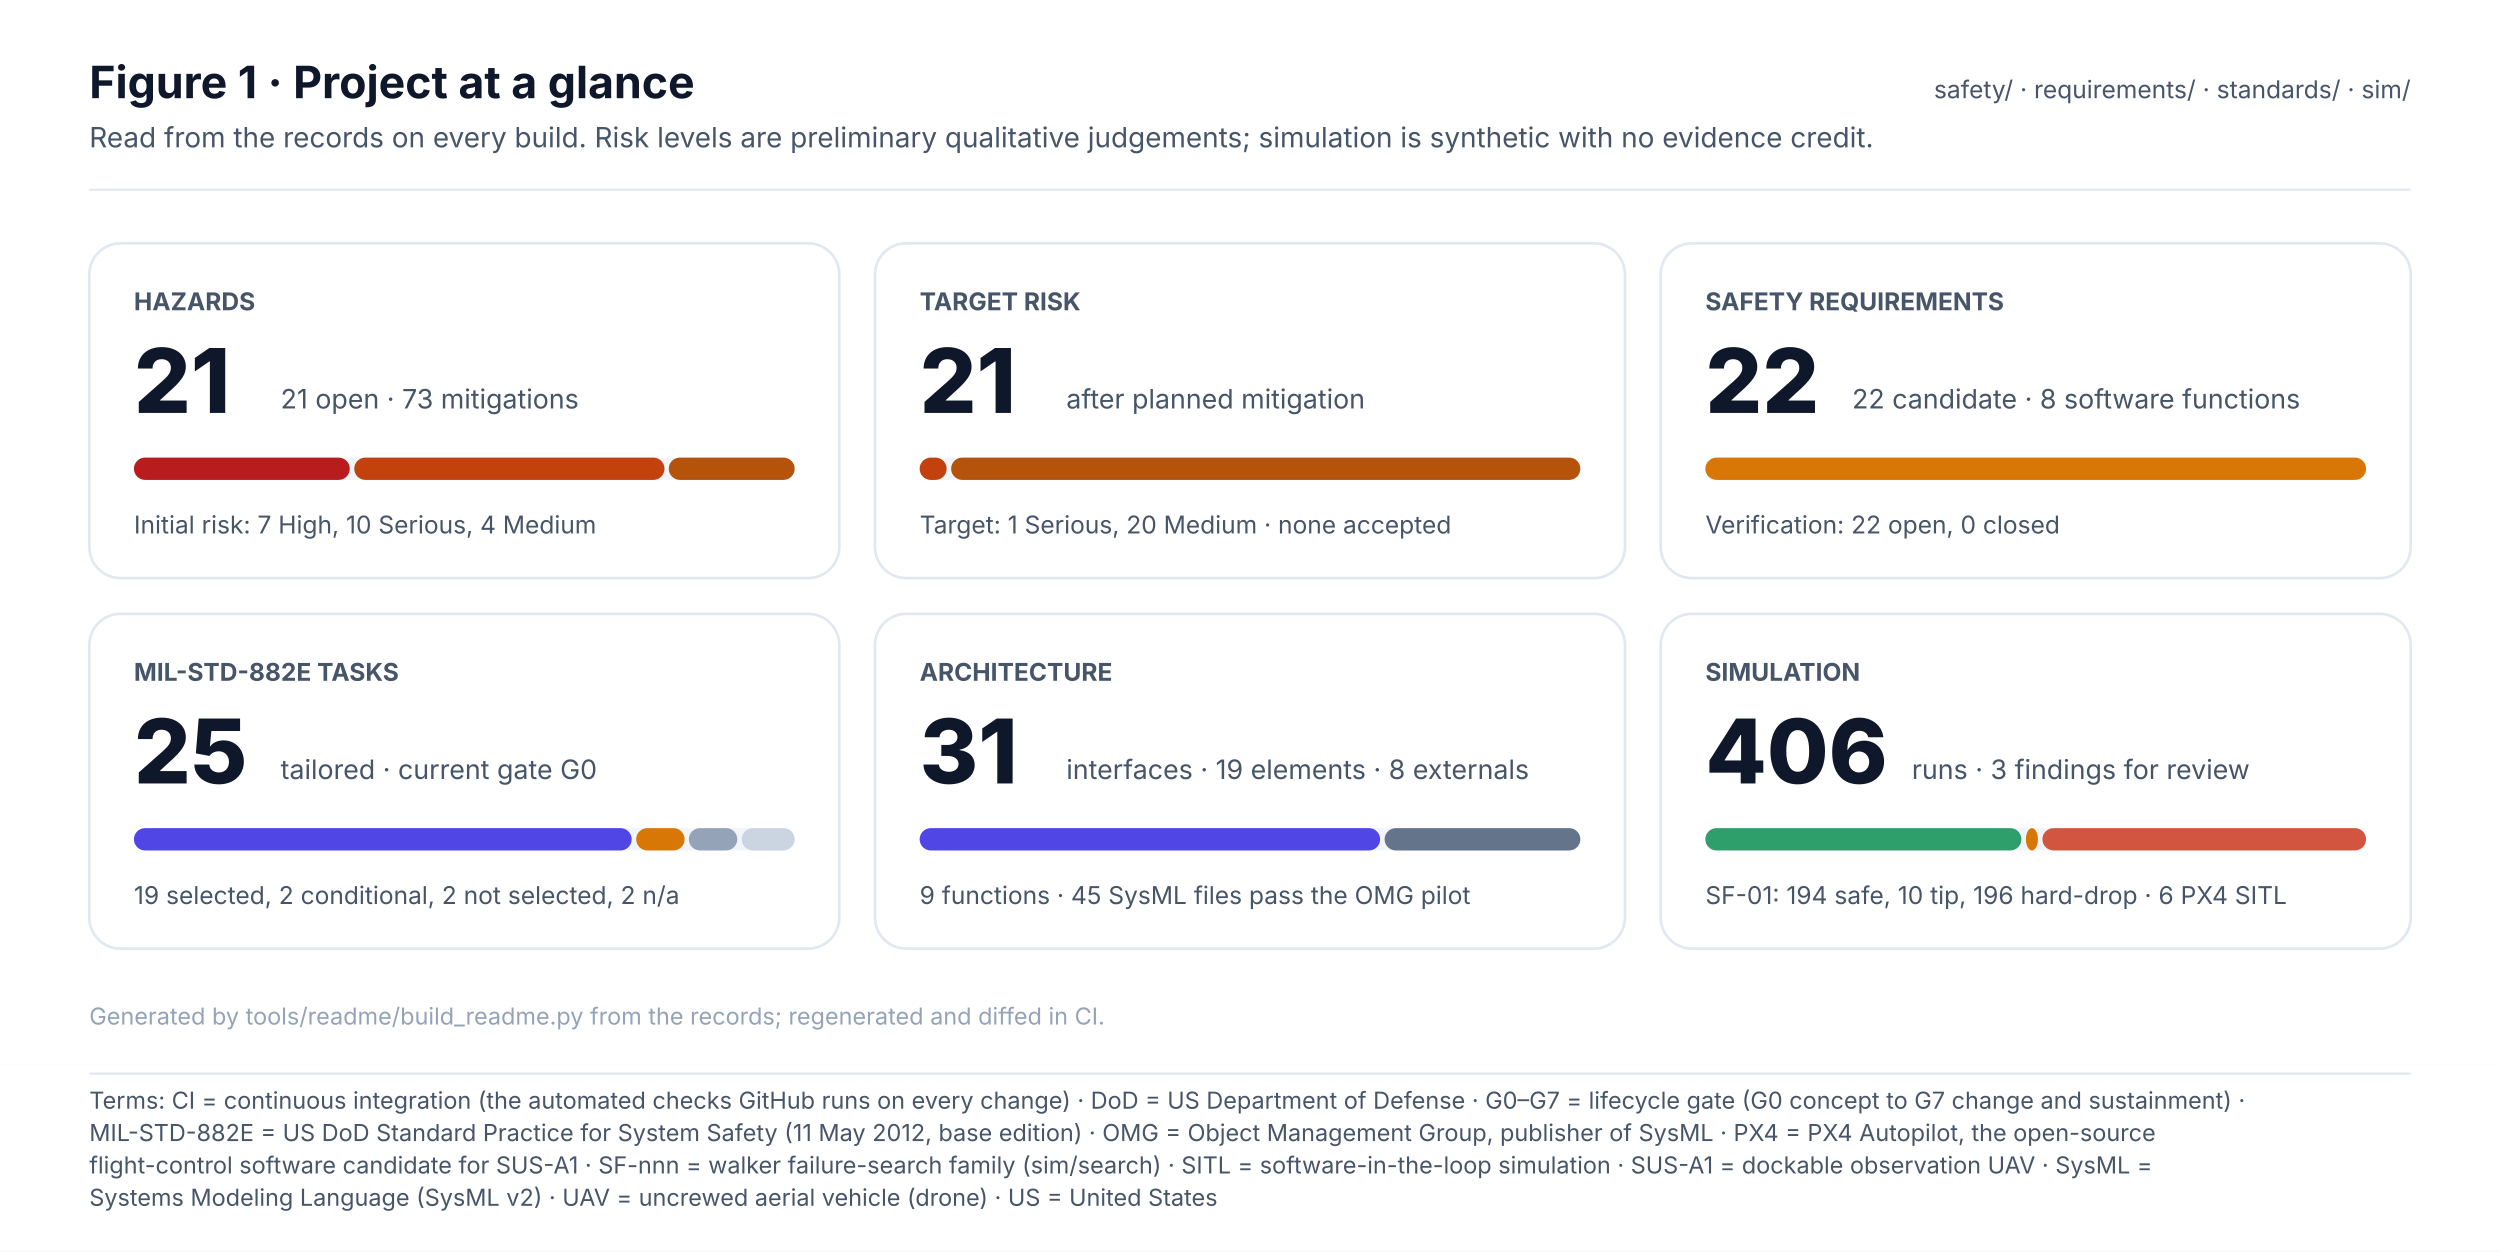
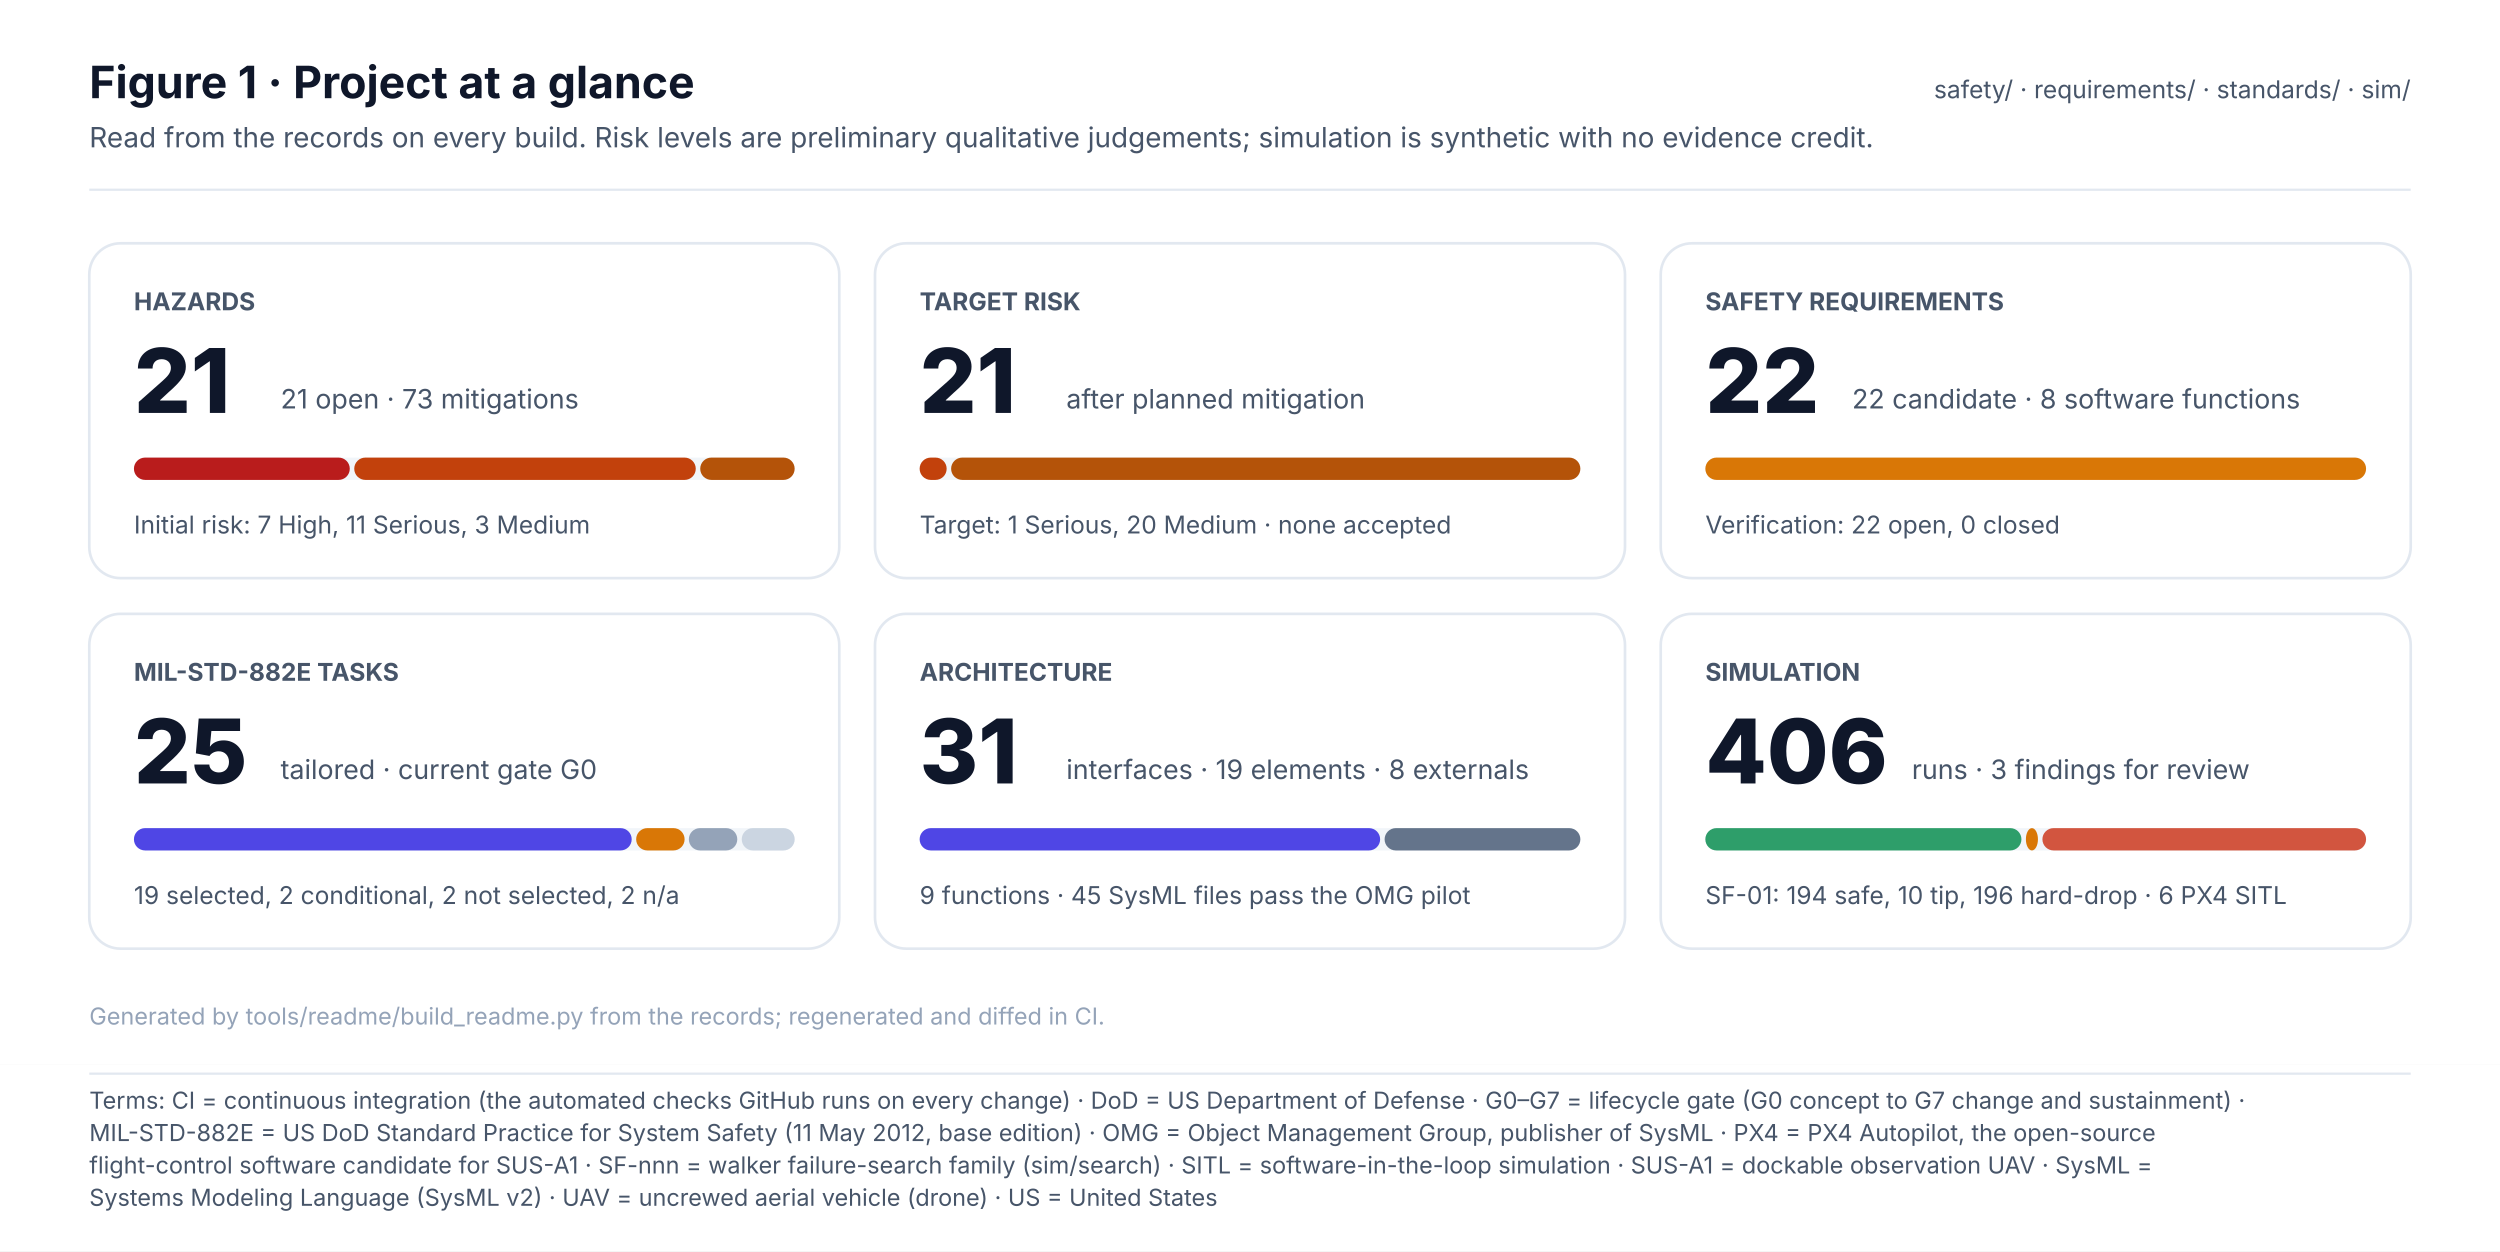
<svg xmlns="http://www.w3.org/2000/svg" width="1120" height="560.6" viewBox="0 0 1120 560.6" font-family="Inter, 'Segoe UI', Helvetica, Arial, sans-serif" role="img">
  <defs>
    <pattern id="hatch" patternUnits="userSpaceOnUse" width="6" height="6" patternTransform="rotate(45)">
      <rect width="6" height="6" fill="#F1F5F9" />
      <line x1="0" y1="0" x2="0" y2="6" stroke="#E2E8F0" stroke-width="2" />
    </pattern>
    <marker id="arr-ink" viewBox="0 0 10 10" refX="9" refY="5" markerWidth="7" markerHeight="7" orient="auto-start-reverse">
      <path d="M0 0 L10 5 L0 10 z" fill="#475569" />
    </marker>
    <marker id="dia-ink" viewBox="0 0 16 10" refX="15" refY="5" markerWidth="12" markerHeight="8" orient="auto-start-reverse">
      <path d="M1 5 L8 1 L15 5 L8 9 z" fill="#475569" />
    </marker>
    <marker id="tri-ink" viewBox="0 0 12 12" refX="11" refY="6" markerWidth="10" markerHeight="10" orient="auto-start-reverse">
      <path d="M1 1 L11 6 L1 11 z" fill="#FFFFFF" stroke="#475569" stroke-width="1.2" />
    </marker>
    <marker id="arr-system" viewBox="0 0 10 10" refX="9" refY="5" markerWidth="7" markerHeight="7" orient="auto-start-reverse">
      <path d="M0 0 L10 5 L0 10 z" fill="#4F46E5" />
    </marker>
    <marker id="dia-system" viewBox="0 0 16 10" refX="15" refY="5" markerWidth="12" markerHeight="8" orient="auto-start-reverse">
      <path d="M1 5 L8 1 L15 5 L8 9 z" fill="#4F46E5" />
    </marker>
    <marker id="tri-system" viewBox="0 0 12 12" refX="11" refY="6" markerWidth="10" markerHeight="10" orient="auto-start-reverse">
      <path d="M1 1 L11 6 L1 11 z" fill="#FFFFFF" stroke="#4F46E5" stroke-width="1.2" />
    </marker>
    <marker id="arr-software" viewBox="0 0 10 10" refX="9" refY="5" markerWidth="7" markerHeight="7" orient="auto-start-reverse">
      <path d="M0 0 L10 5 L0 10 z" fill="#0F766E" />
    </marker>
    <marker id="dia-software" viewBox="0 0 16 10" refX="15" refY="5" markerWidth="12" markerHeight="8" orient="auto-start-reverse">
      <path d="M1 5 L8 1 L15 5 L8 9 z" fill="#0F766E" />
    </marker>
    <marker id="tri-software" viewBox="0 0 12 12" refX="11" refY="6" markerWidth="10" markerHeight="10" orient="auto-start-reverse">
      <path d="M1 1 L11 6 L1 11 z" fill="#FFFFFF" stroke="#0F766E" stroke-width="1.2" />
    </marker>
    <marker id="arr-safety" viewBox="0 0 10 10" refX="9" refY="5" markerWidth="7" markerHeight="7" orient="auto-start-reverse">
      <path d="M0 0 L10 5 L0 10 z" fill="#C2410C" />
    </marker>
    <marker id="dia-safety" viewBox="0 0 16 10" refX="15" refY="5" markerWidth="12" markerHeight="8" orient="auto-start-reverse">
      <path d="M1 5 L8 1 L15 5 L8 9 z" fill="#C2410C" />
    </marker>
    <marker id="tri-safety" viewBox="0 0 12 12" refX="11" refY="6" markerWidth="10" markerHeight="10" orient="auto-start-reverse">
      <path d="M1 1 L11 6 L1 11 z" fill="#FFFFFF" stroke="#C2410C" stroke-width="1.2" />
    </marker>
    <marker id="arr-interface" viewBox="0 0 10 10" refX="9" refY="5" markerWidth="7" markerHeight="7" orient="auto-start-reverse">
      <path d="M0 0 L10 5 L0 10 z" fill="#7C3AED" />
    </marker>
    <marker id="dia-interface" viewBox="0 0 16 10" refX="15" refY="5" markerWidth="12" markerHeight="8" orient="auto-start-reverse">
      <path d="M1 5 L8 1 L15 5 L8 9 z" fill="#7C3AED" />
    </marker>
    <marker id="tri-interface" viewBox="0 0 12 12" refX="11" refY="6" markerWidth="10" markerHeight="10" orient="auto-start-reverse">
      <path d="M1 1 L11 6 L1 11 z" fill="#FFFFFF" stroke="#7C3AED" stroke-width="1.2" />
    </marker>
    <marker id="arr-external" viewBox="0 0 10 10" refX="9" refY="5" markerWidth="7" markerHeight="7" orient="auto-start-reverse">
      <path d="M0 0 L10 5 L0 10 z" fill="#64748B" />
    </marker>
    <marker id="dia-external" viewBox="0 0 16 10" refX="15" refY="5" markerWidth="12" markerHeight="8" orient="auto-start-reverse">
      <path d="M1 5 L8 1 L15 5 L8 9 z" fill="#64748B" />
    </marker>
    <marker id="tri-external" viewBox="0 0 12 12" refX="11" refY="6" markerWidth="10" markerHeight="10" orient="auto-start-reverse">
      <path d="M1 1 L11 6 L1 11 z" fill="#FFFFFF" stroke="#64748B" stroke-width="1.2" />
    </marker>
    <marker id="arr-work" viewBox="0 0 10 10" refX="9" refY="5" markerWidth="7" markerHeight="7" orient="auto-start-reverse">
      <path d="M0 0 L10 5 L0 10 z" fill="#475569" />
    </marker>
    <marker id="dia-work" viewBox="0 0 16 10" refX="15" refY="5" markerWidth="12" markerHeight="8" orient="auto-start-reverse">
      <path d="M1 5 L8 1 L15 5 L8 9 z" fill="#475569" />
    </marker>
    <marker id="tri-work" viewBox="0 0 12 12" refX="11" refY="6" markerWidth="10" markerHeight="10" orient="auto-start-reverse">
      <path d="M1 1 L11 6 L1 11 z" fill="#FFFFFF" stroke="#475569" stroke-width="1.2" />
    </marker>
    <marker id="arr-muted" viewBox="0 0 10 10" refX="9" refY="5" markerWidth="7" markerHeight="7" orient="auto-start-reverse">
      <path d="M0 0 L10 5 L0 10 z" fill="#94A3B8" />
    </marker>
    <marker id="dia-muted" viewBox="0 0 16 10" refX="15" refY="5" markerWidth="12" markerHeight="8" orient="auto-start-reverse">
      <path d="M1 5 L8 1 L15 5 L8 9 z" fill="#94A3B8" />
    </marker>
    <marker id="tri-muted" viewBox="0 0 12 12" refX="11" refY="6" markerWidth="10" markerHeight="10" orient="auto-start-reverse">
      <path d="M1 1 L11 6 L1 11 z" fill="#FFFFFF" stroke="#94A3B8" stroke-width="1.2" />
    </marker>
    <marker id="arr-current" viewBox="0 0 10 10" refX="9" refY="5" markerWidth="7" markerHeight="7" orient="auto-start-reverse">
      <path d="M0 0 L10 5 L0 10 z" fill="#0F172A" />
    </marker>
    <marker id="dia-current" viewBox="0 0 16 10" refX="15" refY="5" markerWidth="12" markerHeight="8" orient="auto-start-reverse">
      <path d="M1 5 L8 1 L15 5 L8 9 z" fill="#0F172A" />
    </marker>
    <marker id="tri-current" viewBox="0 0 12 12" refX="11" refY="6" markerWidth="10" markerHeight="10" orient="auto-start-reverse">
      <path d="M1 1 L11 6 L1 11 z" fill="#FFFFFF" stroke="#0F172A" stroke-width="1.2" />
    </marker>
    <marker id="arr-ok" viewBox="0 0 10 10" refX="9" refY="5" markerWidth="7" markerHeight="7" orient="auto-start-reverse">
      <path d="M0 0 L10 5 L0 10 z" fill="#2E9E6A" />
    </marker>
    <marker id="dia-ok" viewBox="0 0 16 10" refX="15" refY="5" markerWidth="12" markerHeight="8" orient="auto-start-reverse">
      <path d="M1 5 L8 1 L15 5 L8 9 z" fill="#2E9E6A" />
    </marker>
    <marker id="tri-ok" viewBox="0 0 12 12" refX="11" refY="6" markerWidth="10" markerHeight="10" orient="auto-start-reverse">
      <path d="M1 1 L11 6 L1 11 z" fill="#FFFFFF" stroke="#2E9E6A" stroke-width="1.2" />
    </marker>
    <marker id="arr-amber" viewBox="0 0 10 10" refX="9" refY="5" markerWidth="7" markerHeight="7" orient="auto-start-reverse">
      <path d="M0 0 L10 5 L0 10 z" fill="#D97706" />
    </marker>
    <marker id="dia-amber" viewBox="0 0 16 10" refX="15" refY="5" markerWidth="12" markerHeight="8" orient="auto-start-reverse">
      <path d="M1 5 L8 1 L15 5 L8 9 z" fill="#D97706" />
    </marker>
    <marker id="tri-amber" viewBox="0 0 12 12" refX="11" refY="6" markerWidth="10" markerHeight="10" orient="auto-start-reverse">
      <path d="M1 1 L11 6 L1 11 z" fill="#FFFFFF" stroke="#D97706" stroke-width="1.2" />
    </marker>
    <marker id="arr-red" viewBox="0 0 10 10" refX="9" refY="5" markerWidth="7" markerHeight="7" orient="auto-start-reverse">
      <path d="M0 0 L10 5 L0 10 z" fill="#D2553F" />
    </marker>
    <marker id="dia-red" viewBox="0 0 16 10" refX="15" refY="5" markerWidth="12" markerHeight="8" orient="auto-start-reverse">
      <path d="M1 5 L8 1 L15 5 L8 9 z" fill="#D2553F" />
    </marker>
    <marker id="tri-red" viewBox="0 0 12 12" refX="11" refY="6" markerWidth="10" markerHeight="10" orient="auto-start-reverse">
      <path d="M1 1 L11 6 L1 11 z" fill="#FFFFFF" stroke="#D2553F" stroke-width="1.2" />
    </marker>
  </defs>
  <rect x="0" y="0" width="1120" height="477" rx="0" fill="#FFFFFF" stroke="none" stroke-width="0" />
  <text x="40" y="44" font-size="20" fill="#0F172A" font-weight="700">Figure 1 · Project at a glance</text>
  <text x="40" y="66" font-size="12.5" fill="#475569">Read from the records on every build. Risk levels are preliminary qualitative judgements; simulation is synthetic with no evidence credit.</text>
  <text x="1080" y="44" font-size="11" fill="#475569" text-anchor="end">safety/ · requirements/ · standards/ · sim/</text>
  <line x1="40" y1="85" x2="1080" y2="85" stroke="#E2E8F0" stroke-width="1" />
  <rect x="40" y="109" width="336" height="150" rx="14" fill="#FFFFFF" stroke="#E2E8F0" stroke-width="1.2" />
  <text x="60" y="139" font-size="11" fill="#475569" font-weight="700">HAZARDS</text>
  <text x="60" y="185" font-size="40" fill="#0F172A" font-weight="800">21</text>
  <text x="125.7" y="183" font-size="12" fill="#475569">21 open · 73 mitigations</text>
  <rect x="60" y="205" width="296" height="10" rx="5.0" fill="#F1F5F9" stroke="none" stroke-width="0" />
  <rect x="60" y="205" width="96.7" height="10" rx="5.0" fill="#B91C1C" stroke="none" stroke-width="0" />
-   <rect x="158.7" y="205" width="139" height="10" rx="5.0" fill="#C2410C" stroke="none" stroke-width="0" />
-   <rect x="299.6" y="205" width="56.4" height="10" rx="5.0" fill="#B45309" stroke="none" stroke-width="0" />
-   <text x="60" y="239" font-size="11" fill="#475569">Initial risk: 7 High, 10 Serious, 4 Medium</text>
+   <rect x="158.7" y="205" width="153" height="10" rx="5.0" fill="#C2410C" stroke="none" stroke-width="0" />
+   <rect x="313.7" y="205" width="42.3" height="10" rx="5.0" fill="#B45309" stroke="none" stroke-width="0" />
+   <text x="60" y="239" font-size="11" fill="#475569">Initial risk: 7 High, 11 Serious, 3 Medium</text>
  <rect x="392" y="109" width="336" height="150" rx="14" fill="#FFFFFF" stroke="#E2E8F0" stroke-width="1.2" />
  <text x="412" y="139" font-size="11" fill="#475569" font-weight="700">TARGET RISK</text>
  <text x="412" y="185" font-size="40" fill="#0F172A" font-weight="800">21</text>
  <text x="477.7" y="183" font-size="12" fill="#475569">after planned mitigation</text>
  <rect x="412" y="205" width="296" height="10" rx="5.0" fill="#F1F5F9" stroke="none" stroke-width="0" />
  <rect x="412" y="205" width="12.1" height="10" rx="5.0" fill="#C2410C" stroke="none" stroke-width="0" />
  <rect x="426.1" y="205" width="281.9" height="10" rx="5.0" fill="#B45309" stroke="none" stroke-width="0" />
  <text x="412" y="239" font-size="11" fill="#475569">Target: 1 Serious, 20 Medium · none accepted</text>
  <rect x="744" y="109" width="336" height="150" rx="14" fill="#FFFFFF" stroke="#E2E8F0" stroke-width="1.2" />
  <text x="764" y="139" font-size="11" fill="#475569" font-weight="700">SAFETY REQUIREMENTS</text>
  <text x="764" y="185" font-size="40" fill="#0F172A" font-weight="800">22</text>
  <text x="829.7" y="183" font-size="12" fill="#475569">22 candidate · 8 software functions</text>
  <rect x="764" y="205" width="296" height="10" rx="5.0" fill="#F1F5F9" stroke="none" stroke-width="0" />
  <rect x="764" y="205" width="296" height="10" rx="5.0" fill="#D97706" stroke="none" stroke-width="0" />
  <text x="764" y="239" font-size="11" fill="#475569">Verification: 22 open, 0 closed</text>
  <rect x="40" y="275" width="336" height="150" rx="14" fill="#FFFFFF" stroke="#E2E8F0" stroke-width="1.2" />
  <text x="60" y="305" font-size="11" fill="#475569" font-weight="700">MIL-STD-882E TASKS</text>
  <text x="60" y="351" font-size="40" fill="#0F172A" font-weight="800">25</text>
  <text x="125.7" y="349" font-size="12" fill="#475569">tailored · current gate G0</text>
  <rect x="60" y="371" width="296" height="10" rx="5.0" fill="#F1F5F9" stroke="none" stroke-width="0" />
  <rect x="60" y="371" width="223" height="10" rx="5.0" fill="#4F46E5" stroke="none" stroke-width="0" />
  <rect x="285" y="371" width="21.7" height="10" rx="5.0" fill="#D97706" stroke="none" stroke-width="0" />
  <rect x="308.6" y="371" width="21.7" height="10" rx="5.0" fill="#94A3B8" stroke="none" stroke-width="0" />
  <rect x="332.3" y="371" width="23.7" height="10" rx="5.0" fill="#CBD5E1" stroke="none" stroke-width="0" />
  <text x="60" y="405" font-size="11" fill="#475569">19 selected, 2 conditional, 2 not selected, 2 n/a</text>
  <rect x="392" y="275" width="336" height="150" rx="14" fill="#FFFFFF" stroke="#E2E8F0" stroke-width="1.2" />
  <text x="412" y="305" font-size="11" fill="#475569" font-weight="700">ARCHITECTURE</text>
  <text x="412" y="351" font-size="40" fill="#0F172A" font-weight="800">31</text>
  <text x="477.7" y="349" font-size="12" fill="#475569">interfaces · 19 elements · 8 externals</text>
  <rect x="412" y="371" width="296" height="10" rx="5.0" fill="#F1F5F9" stroke="none" stroke-width="0" />
  <rect x="412" y="371" width="206.3" height="10" rx="5.0" fill="#4F46E5" stroke="none" stroke-width="0" />
  <rect x="620.3" y="371" width="87.7" height="10" rx="5.0" fill="#64748B" stroke="none" stroke-width="0" />
  <text x="412" y="405" font-size="11" fill="#475569">9 functions · 45 SysML files pass the OMG pilot</text>
  <rect x="744" y="275" width="336" height="150" rx="14" fill="#FFFFFF" stroke="#E2E8F0" stroke-width="1.2" />
  <text x="764" y="305" font-size="11" fill="#475569" font-weight="700">SIMULATION</text>
  <text x="764" y="351" font-size="40" fill="#0F172A" font-weight="800">406</text>
  <text x="856.5" y="349" font-size="12" fill="#475569">runs · 3 findings for review</text>
  <rect x="764" y="371" width="296" height="10" rx="5.0" fill="#F1F5F9" stroke="none" stroke-width="0" />
  <rect x="764" y="371" width="141.6" height="10" rx="5.0" fill="#2E9E6A" stroke="none" stroke-width="0" />
  <rect x="907.6" y="371" width="5.4" height="10" rx="5.0" fill="#D97706" stroke="none" stroke-width="0" />
  <rect x="915" y="371" width="145" height="10" rx="5.0" fill="#D2553F" stroke="none" stroke-width="0" />
  <text x="764" y="405" font-size="11" fill="#475569">SF-01: 194 safe, 10 tip, 196 hard-drop · 6 PX4 SITL</text>
  <text x="40" y="459" font-size="10.5" fill="#94A3B8">Generated by tools/readme/build_readme.py from the records; regenerated and diffed in CI.</text>
  <g class="terms" data-base-h="477">
    <rect x="0" y="477" width="1120" height="83.6" fill="#FFFFFF" />
    <line x1="40" y1="481" x2="1080" y2="481" stroke="#E2E8F0" stroke-width="1" />
    <text x="40" y="496.7" font-size="10.5" fill="#475569" font-family="Inter, 'Segoe UI', Helvetica, Arial, sans-serif">Terms: CI = continuous integration (the automated checks GitHub runs on every change) · DoD = US Department of Defense · G0–G7 = lifecycle gate (G0 concept to G7 change and sustainment) ·</text>
    <text x="40" y="511.2" font-size="10.5" fill="#475569" font-family="Inter, 'Segoe UI', Helvetica, Arial, sans-serif">MIL-STD-882E = US DoD Standard Practice for System Safety (11 May 2012, base edition) · OMG = Object Management Group, publisher of SysML · PX4 = PX4 Autopilot, the open-source</text>
    <text x="40" y="525.7" font-size="10.5" fill="#475569" font-family="Inter, 'Segoe UI', Helvetica, Arial, sans-serif">flight-control software candidate for SUS-A1 · SF-nnn = walker failure-search family (sim/search) · SITL = software-in-the-loop simulation · SUS-A1 = dockable observation UAV · SysML =</text>
    <text x="40" y="540.2" font-size="10.5" fill="#475569" font-family="Inter, 'Segoe UI', Helvetica, Arial, sans-serif">Systems Modeling Language (SysML v2) · UAV = uncrewed aerial vehicle (drone) · US = United States</text>
  </g>
</svg>
